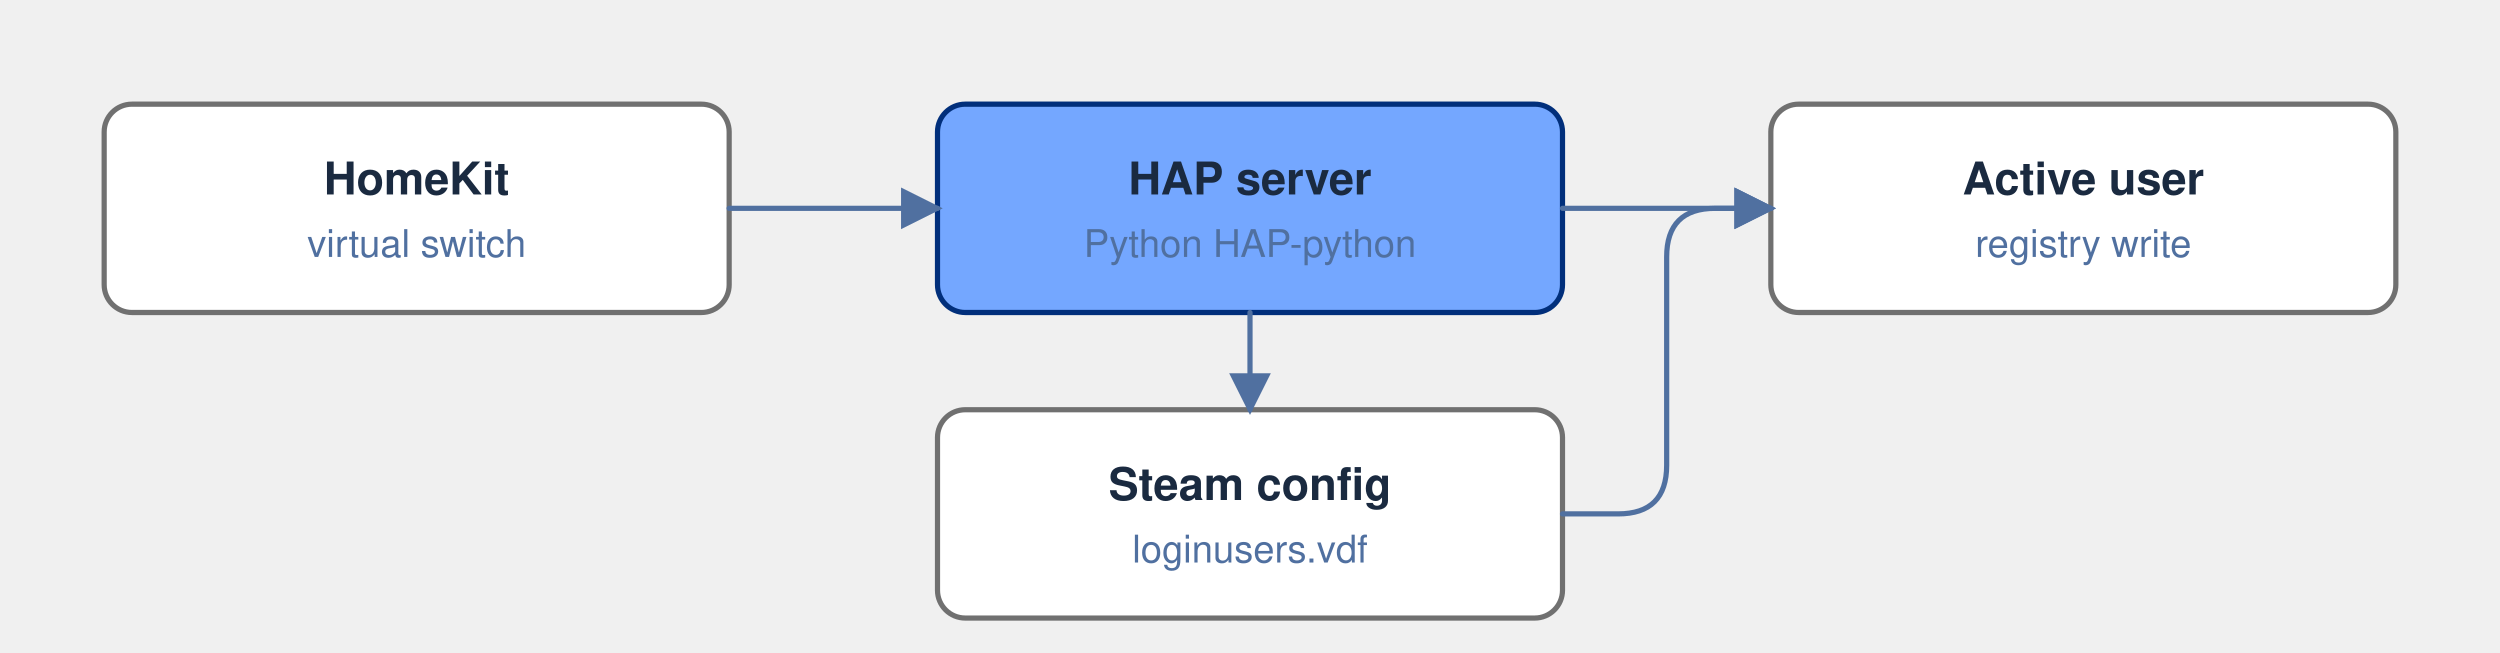
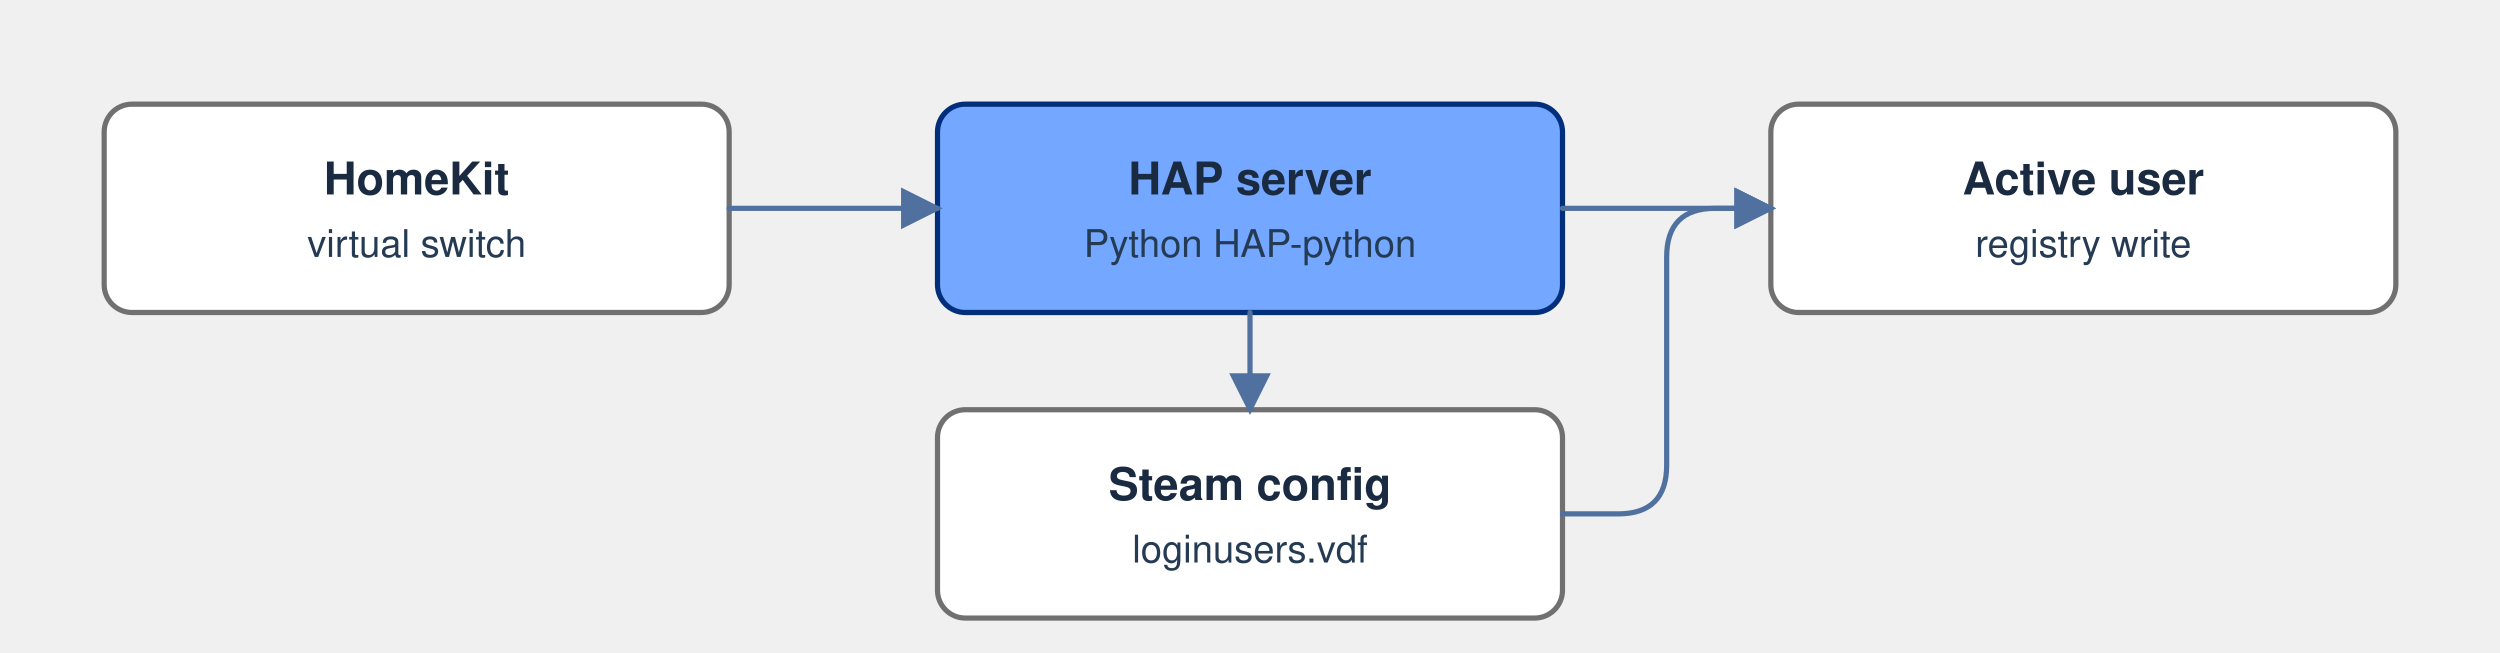
<svg xmlns="http://www.w3.org/2000/svg" viewBox="0 0 720 188">
  <style>
    /* Default: light mode (for rsvg-convert and non-media-query agents) */
    .bg { fill: transparent; }
    .box { fill: #ffffff; stroke: #707070; stroke-width: 1.5; }
    .box-accent { fill: #dbeafe; stroke: #3b82f6; stroke-width: 1.5; }
    .box-green { fill: #74a7ff; stroke: #012f7b; stroke-width: 1.5; }
    .box-warm { fill: #fef3c7; stroke: #d97706; stroke-width: 1.5; }
    .box-purple { fill: #adadad; stroke: #000000; stroke-width: 1.5; }
    .box-teal { fill: #ebebeb; stroke: #474747; stroke-width: 1.5; }
    .box-slate { fill: #a7c6ff; stroke: #0042a9; stroke-width: 1.5; }
    .box-indigo { fill: #dfeed4; stroke: #4e7a27; stroke-width: 1.5; }
    .box-rose { fill: #dfeed4; stroke: #76bb40; stroke-width: 1.5; }
    .box-orange { fill: #ffedd5; stroke: #ea580c; stroke-width: 1.5; }
    .box-cyan { fill: #d9c9fe; stroke: #5e30eb; stroke-width: 1.5; }
    .label { fill: #1a2a40; }
-     .sub { fill: #5070a0; }
+     .sub { fill: #243b53; }
    text { font-family: -apple-system, "Segoe UI", Helvetica, sans-serif; }
    .label { font-size: 13px; font-weight: 600; }
    .sub { font-size: 11px; }
    @media (prefers-color-scheme: dark) {
      .bg { fill: transparent; }
      .box { fill: #1a1e2a; stroke: #505050; }
      .box-accent { fill: #0d1e38; stroke: #2b5cb0; }
      .box-green { fill: #0a1a3a; stroke: #4a80d0; }
      .box-warm { fill: #221a10; stroke: #a06020; }
      .box-purple { fill: #222222; stroke: #666666; }
      .box-teal { fill: #1e1e1e; stroke: #666666; }
      .box-slate { fill: #0d1a38; stroke: #4a7ad0; }
      .box-indigo { fill: #1a2810; stroke: #5a8a30; }
      .box-rose { fill: #1a2810; stroke: #5aaa30; }
      .box-orange { fill: #2a1a08; stroke: #f97316; }
      .box-cyan { fill: #1a1030; stroke: #7040d0; }
      .label { fill: #d0daf0; }
      .sub { fill: #90a8c0; }
    }
  </style>
  <defs>
    <marker id="ah" markerWidth="8" markerHeight="8" refX="7" refY="4" orient="auto">
      <path d="M0,0 L8,4 L0,8z" fill="#5070a0" stroke="none" />
    </marker>
    <marker id="ahs" markerWidth="8" markerHeight="8" refX="7" refY="4" orient="auto">
      <path d="M0,0 L8,4 L0,8z" fill="#3b82f6" stroke="none" />
    </marker>
  </defs>
  <rect width="720" height="188" class="bg" rx="8" />
  <rect x="30" y="30" width="180" height="60" rx="8" class="box" />
  <text x="120" y="56" text-anchor="middle" class="label">HomeKit</text>
  <text x="120" y="74" text-anchor="middle" class="sub">virtual switch</text>
  <rect x="270" y="30" width="180" height="60" rx="8" class="box-green" />
  <text x="360" y="56" text-anchor="middle" class="label">HAP server</text>
  <text x="360" y="74" text-anchor="middle" class="sub">Python HAP-python</text>
  <rect x="270" y="118" width="180" height="60" rx="8" class="box" />
  <text x="360" y="144" text-anchor="middle" class="label">Steam config</text>
  <text x="360" y="162" text-anchor="middle" class="sub">loginusers.vdf</text>
  <rect x="510" y="30" width="180" height="60" rx="8" class="box" />
  <text x="600" y="56" text-anchor="middle" class="label">Active user</text>
  <text x="600" y="74" text-anchor="middle" class="sub">registry write</text>
  <path d="M210,60 L270,60" fill="none" stroke="#5070a0" stroke-width="1.5" stroke-linecap="round" marker-end="url(#ah)" />
  <path d="M360,90 L360,118" fill="none" stroke="#5070a0" stroke-width="1.5" stroke-linecap="round" marker-end="url(#ah)" />
  <path d="M450,148 L466,148 Q480,148 480,134 L480,74 Q480,60 494,60 L510,60" fill="none" stroke="#5070a0" stroke-width="1.5" stroke-linecap="round" marker-end="url(#ah)" />
  <path d="M450,60 L510,60" fill="none" stroke="#5070a0" stroke-width="1.5" stroke-linecap="round" marker-end="url(#ah)" />
</svg>
